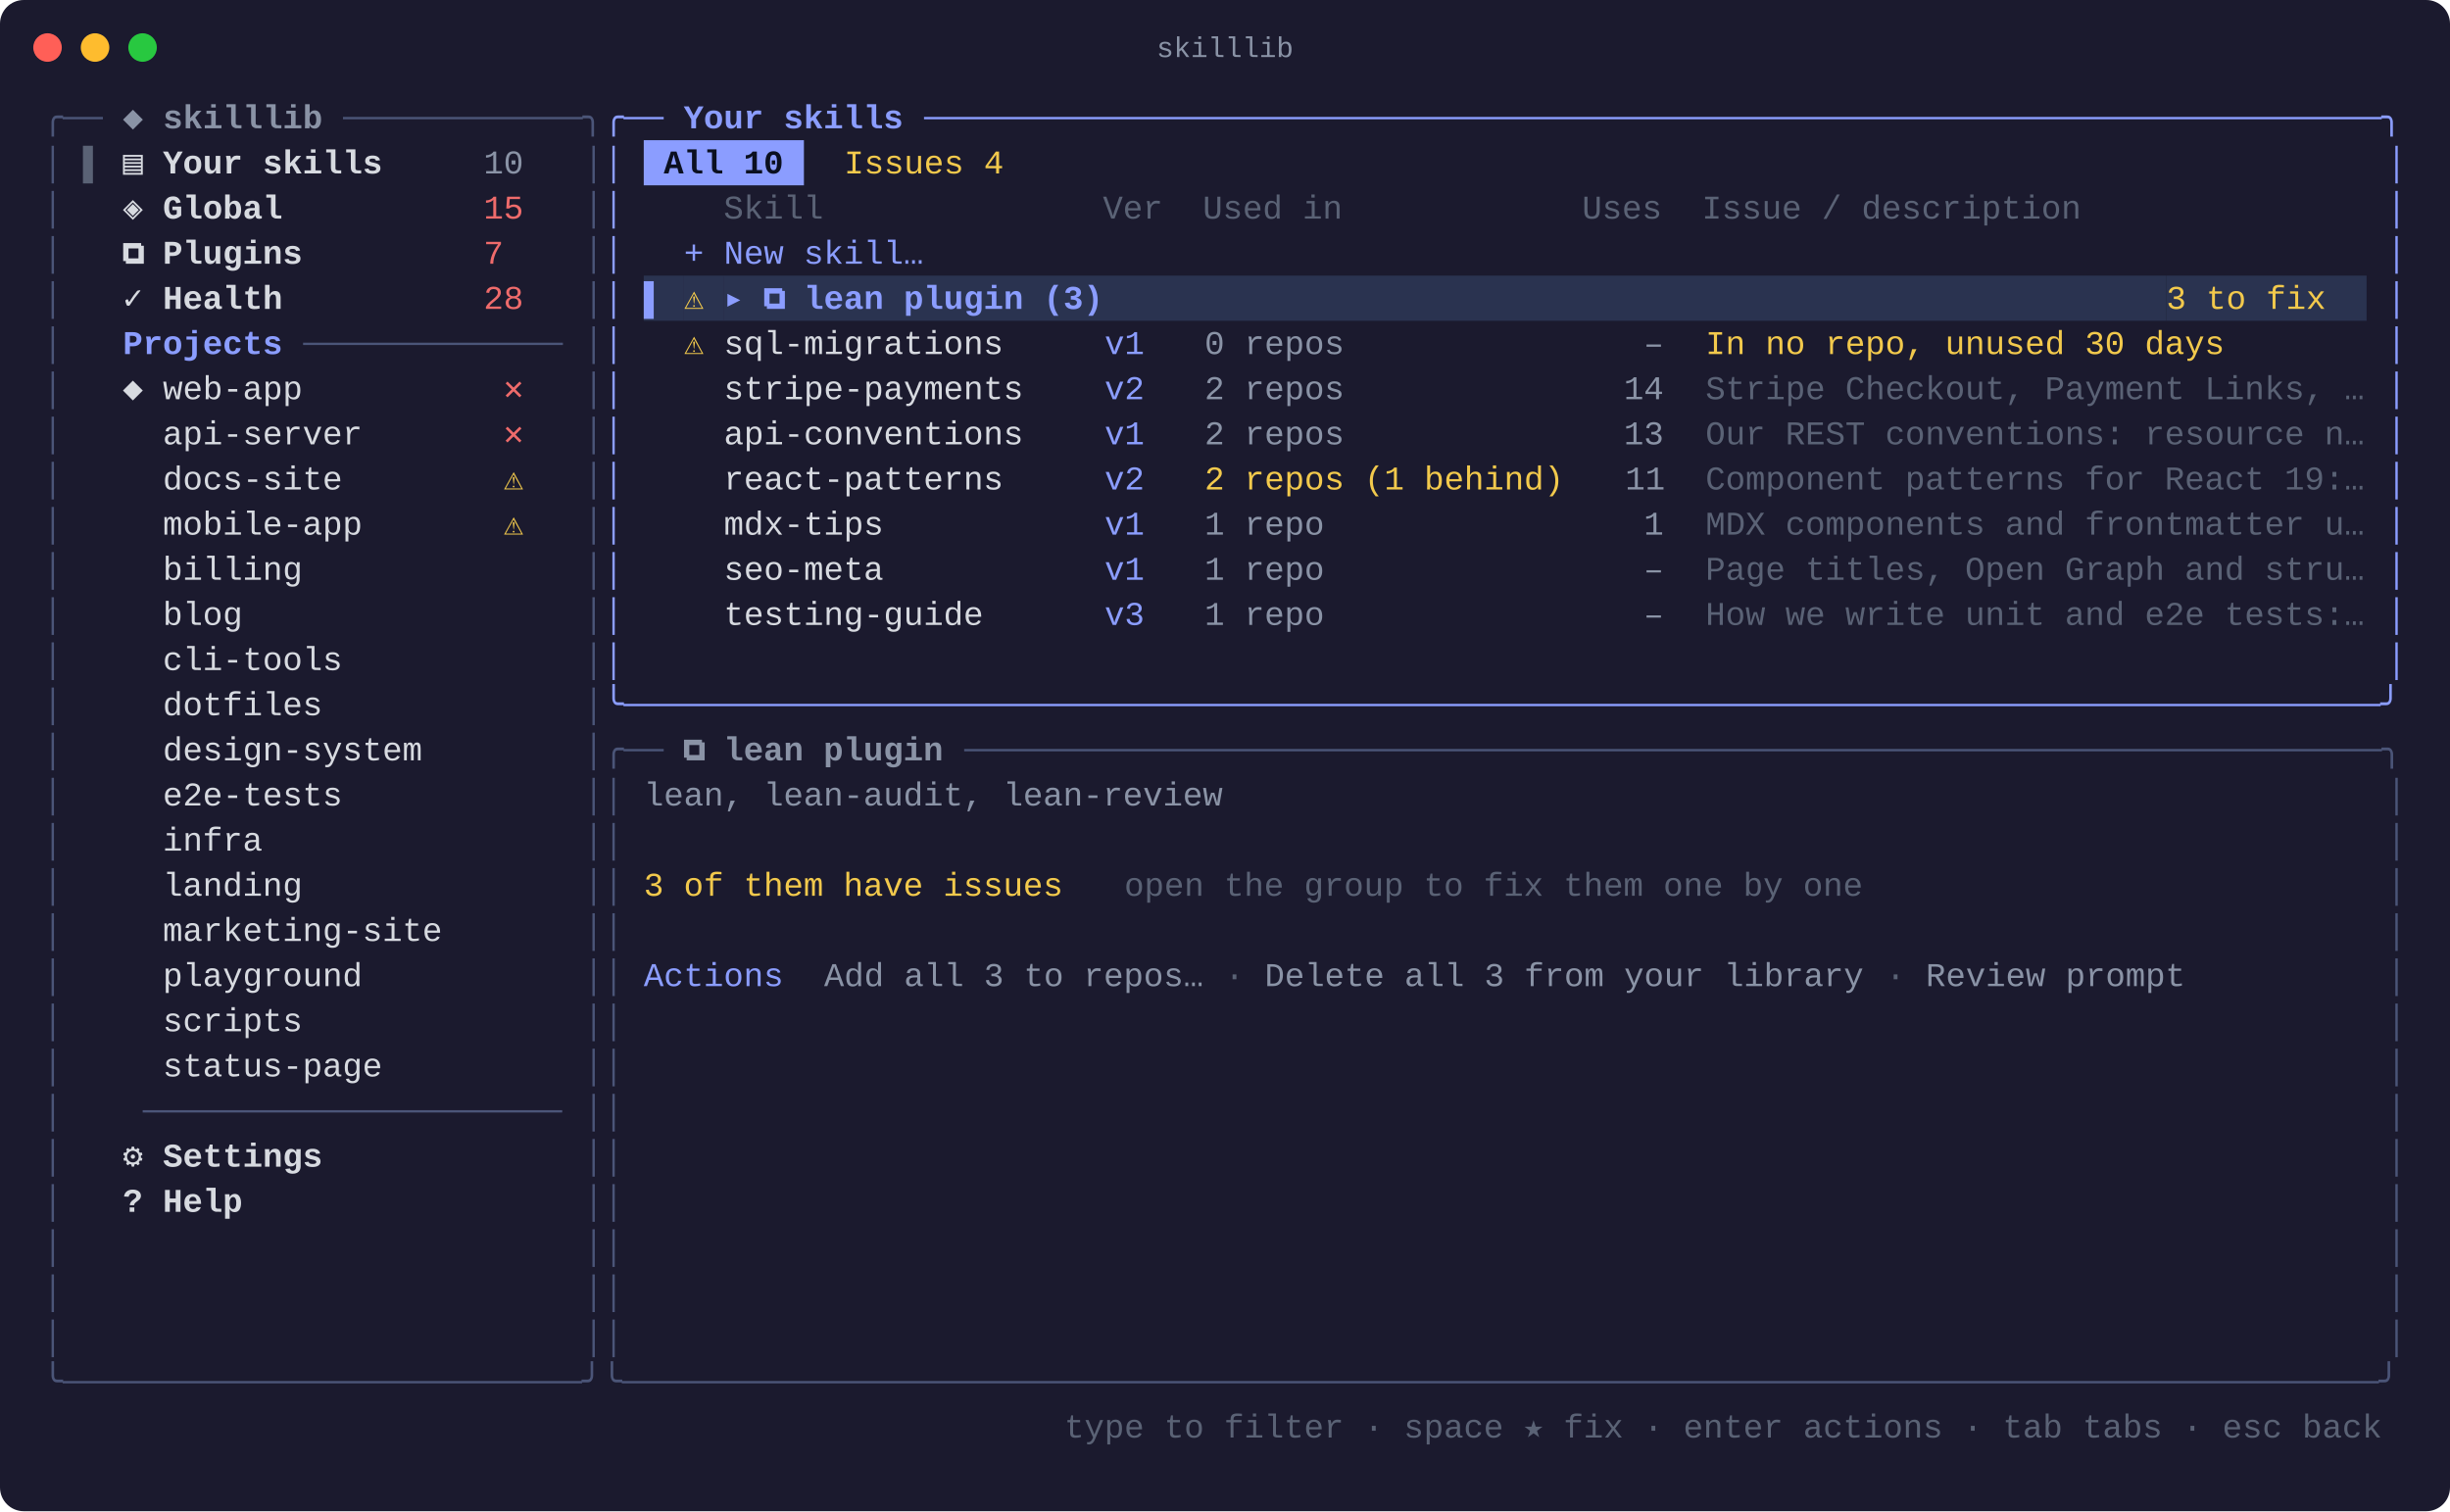
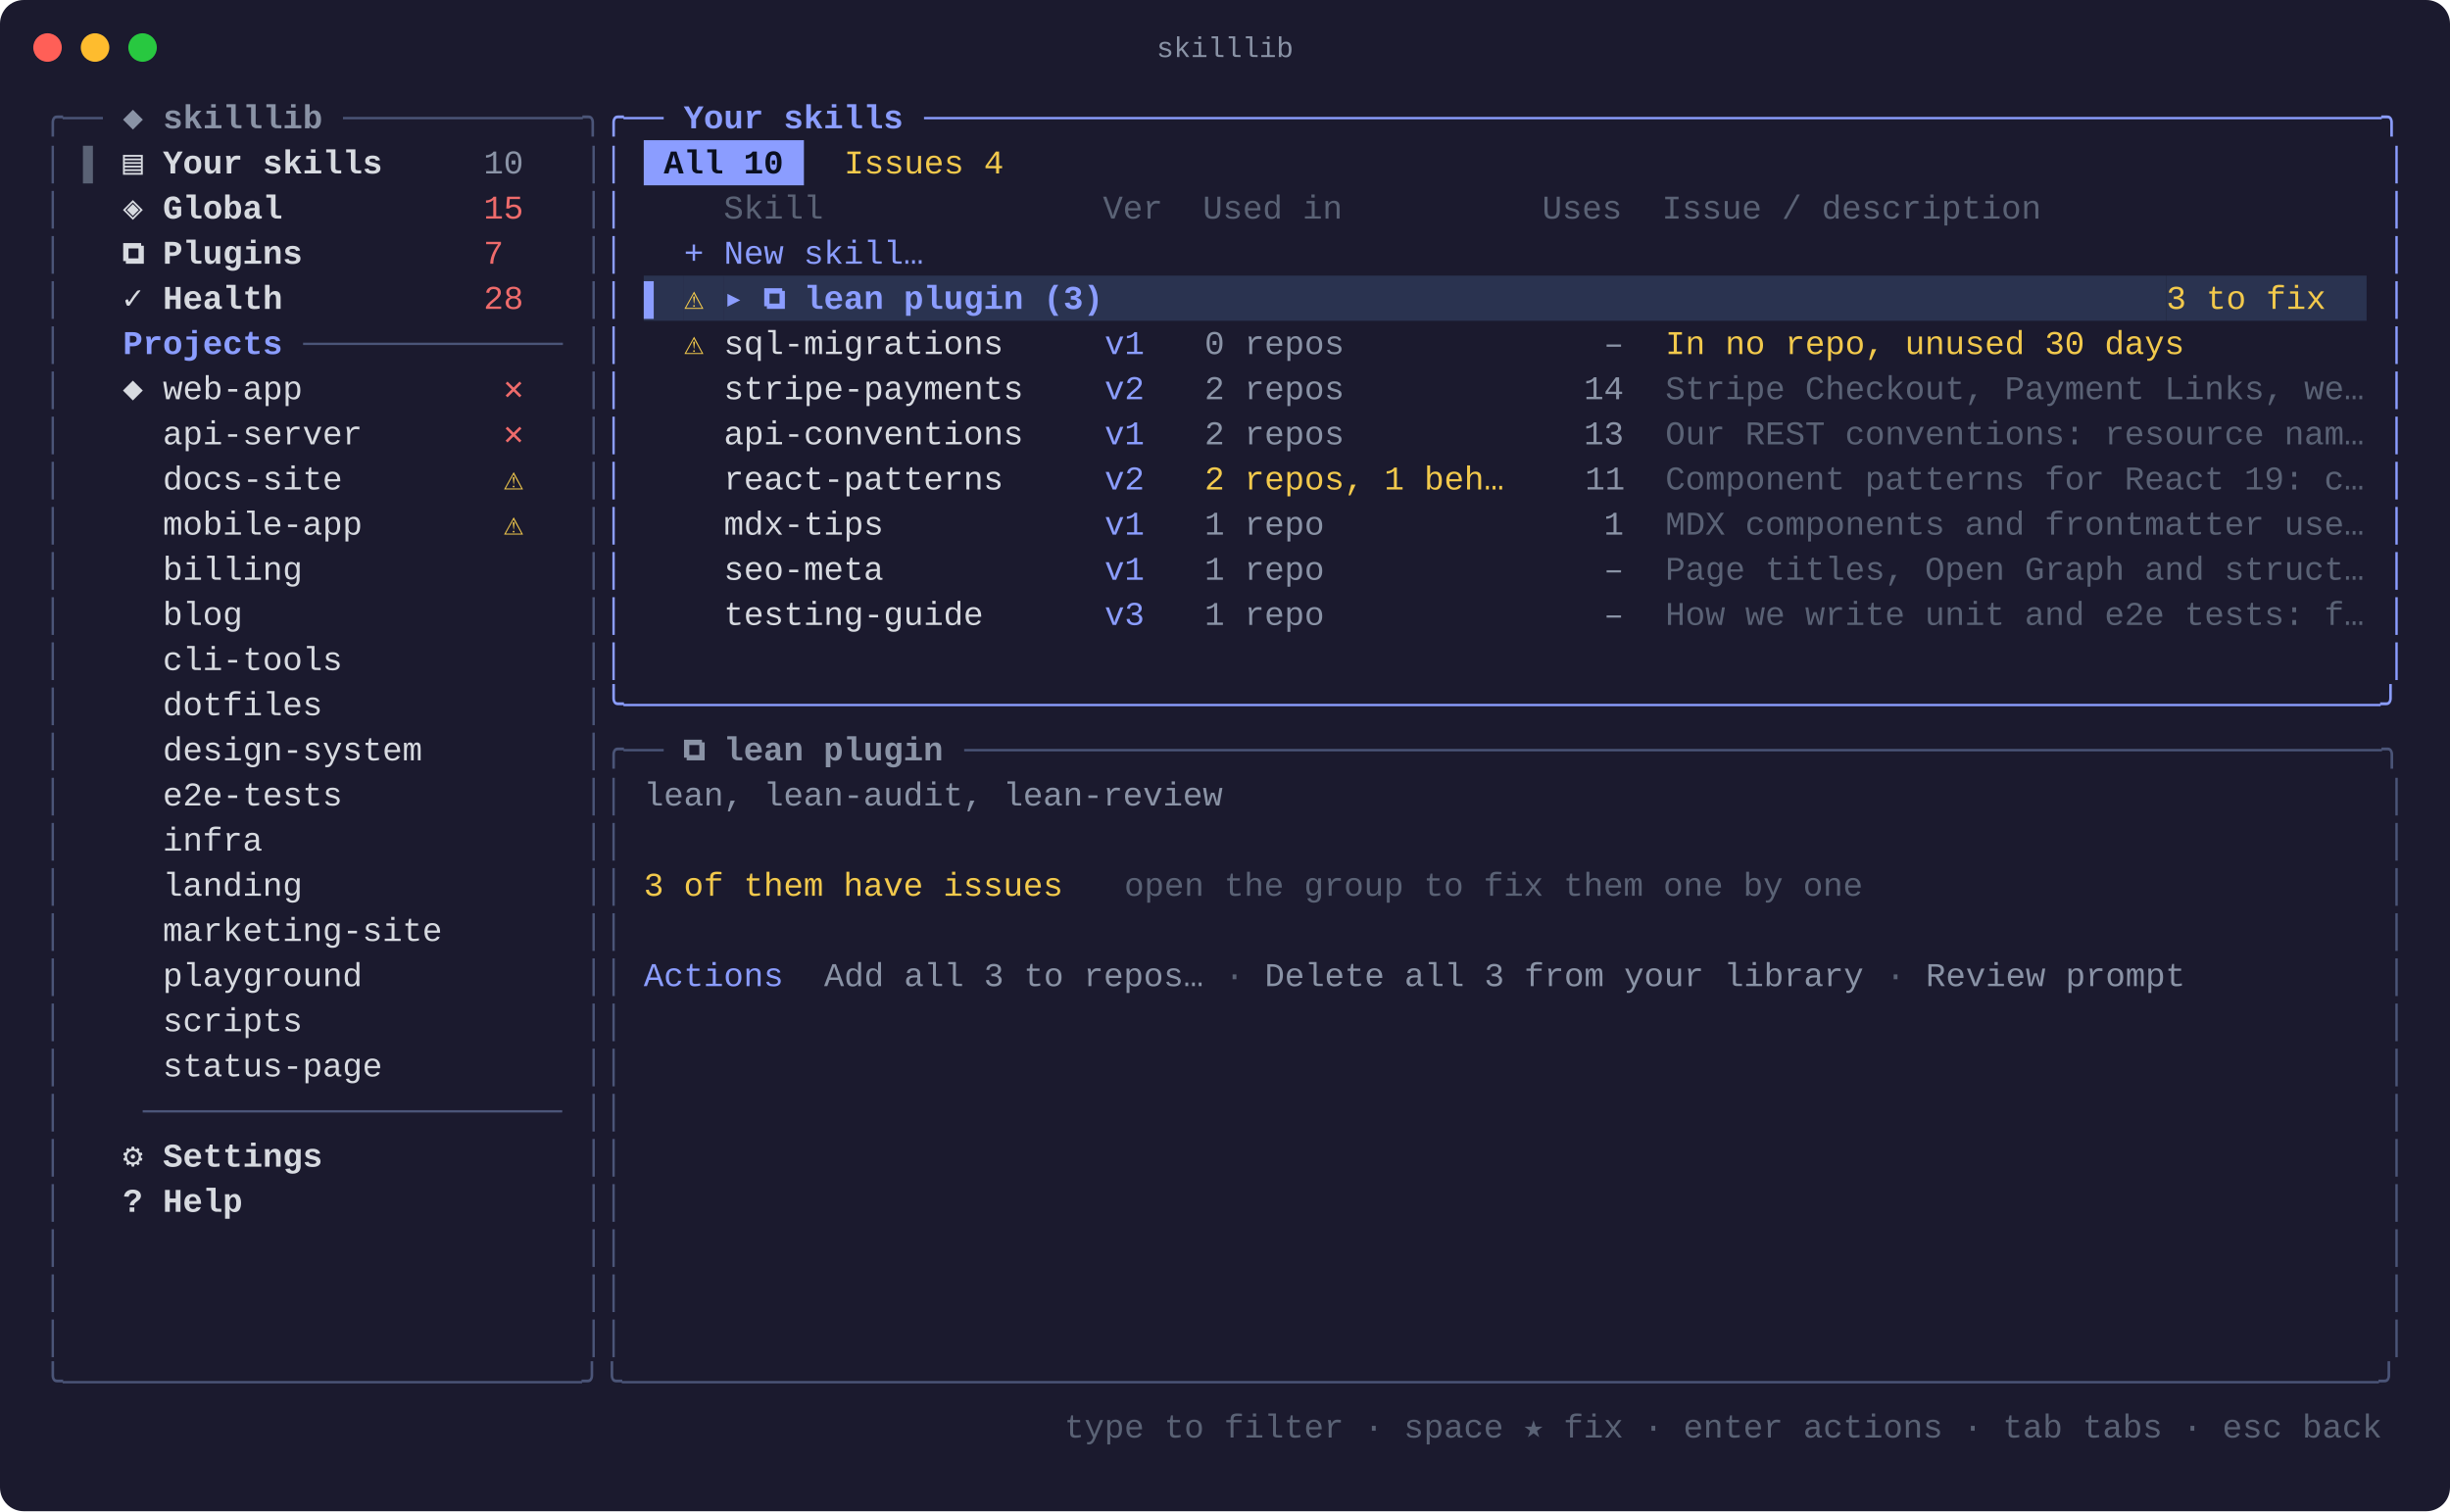
<svg xmlns="http://www.w3.org/2000/svg" width="1031" height="636" viewBox="0 0 1031 636" font-family="SFMono-Regular, Menlo, Consolas, 'Liberation Mono', monospace" font-size="14">
  <rect width="1031" height="636" rx="10" fill="#1b1a2e" />
  <circle cx="20" cy="20" r="6" fill="#ff5f57" />
  <circle cx="40" cy="20" r="6" fill="#febc2e" />
  <circle cx="60" cy="20" r="6" fill="#28c840" />
  <text x="515.5" y="24" fill="#8a93a6" font-size="12" text-anchor="middle">skilllib</text>
  <text x="18.0" y="54.0" fill="#4b5578" xml:space="preserve" textLength="25.3" lengthAdjust="spacingAndGlyphs">╭──</text>
  <text x="43.3" y="54.0" fill="#8a93a6" font-weight="bold" xml:space="preserve" textLength="101.2" lengthAdjust="spacingAndGlyphs"> ◆ skilllib </text>
  <text x="144.4" y="54.0" fill="#4b5578" xml:space="preserve" textLength="109.6" lengthAdjust="spacingAndGlyphs">────────────╮</text>
  <text x="254.0" y="54.0" fill="#8b9dff" xml:space="preserve" textLength="25.3" lengthAdjust="spacingAndGlyphs">╭──</text>
  <text x="279.3" y="54.0" fill="#8b9dff" font-weight="bold" xml:space="preserve" textLength="109.6" lengthAdjust="spacingAndGlyphs"> Your skills </text>
  <text x="388.9" y="54.0" fill="#8b9dff" xml:space="preserve" textLength="623.8" lengthAdjust="spacingAndGlyphs">─────────────────────────────────────────────────────────────────────────╮</text>
  <text x="18.0" y="73.0" fill="#4b5578" xml:space="preserve" textLength="8.4" lengthAdjust="spacingAndGlyphs">│</text>
  <text x="34.9" y="73.0" fill="#5a6275" xml:space="preserve" textLength="16.9" lengthAdjust="spacingAndGlyphs">▌ </text>
  <text x="51.7" y="73.0" fill="#d7dae0" font-weight="bold" xml:space="preserve" textLength="151.7" lengthAdjust="spacingAndGlyphs">▤ Your skills     </text>
  <text x="203.5" y="73.0" fill="#8a93a6" xml:space="preserve" textLength="33.7" lengthAdjust="spacingAndGlyphs">10  </text>
  <text x="245.6" y="73.0" fill="#4b5578" xml:space="preserve" textLength="8.4" lengthAdjust="spacingAndGlyphs">│</text>
  <text x="254.0" y="73.0" fill="#8b9dff" xml:space="preserve" textLength="8.4" lengthAdjust="spacingAndGlyphs">│</text>
  <rect x="270.9" y="59.0" width="67.4" height="19" fill="#8b9dff" />
  <text x="270.9" y="73.0" fill="#0b1020" font-weight="bold" xml:space="preserve" textLength="67.4" lengthAdjust="spacingAndGlyphs"> All 10 </text>
  <text x="346.8" y="73.0" fill="#f2c94c" xml:space="preserve" textLength="84.3" lengthAdjust="spacingAndGlyphs"> Issues 4 </text>
  <text x="1004.3" y="73.0" fill="#8b9dff" xml:space="preserve" textLength="8.4" lengthAdjust="spacingAndGlyphs">│</text>
  <text x="18.0" y="92.0" fill="#4b5578" xml:space="preserve" textLength="8.4" lengthAdjust="spacingAndGlyphs">│</text>
  <text x="51.7" y="92.0" fill="#d7dae0" font-weight="bold" xml:space="preserve" textLength="151.7" lengthAdjust="spacingAndGlyphs">◈ Global          </text>
  <text x="203.5" y="92.0" fill="#ef6b6b" xml:space="preserve" textLength="33.7" lengthAdjust="spacingAndGlyphs">15  </text>
  <text x="245.6" y="92.0" fill="#4b5578" xml:space="preserve" textLength="8.4" lengthAdjust="spacingAndGlyphs">│</text>
  <text x="254.0" y="92.0" fill="#8b9dff" xml:space="preserve" textLength="8.4" lengthAdjust="spacingAndGlyphs">│</text>
-   <text x="270.9" y="92.0" fill="#5a6275" xml:space="preserve" textLength="725.0" lengthAdjust="spacingAndGlyphs">    Skill              Ver  Used in            Uses  Issue / description              </text>
+   <text x="270.9" y="92.0" fill="#5a6275" xml:space="preserve" textLength="725.0" lengthAdjust="spacingAndGlyphs">    Skill              Ver  Used in          Uses  Issue / description                </text>
  <text x="1004.3" y="92.0" fill="#8b9dff" xml:space="preserve" textLength="8.4" lengthAdjust="spacingAndGlyphs">│</text>
  <text x="18.0" y="111.0" fill="#4b5578" xml:space="preserve" textLength="8.4" lengthAdjust="spacingAndGlyphs">│</text>
  <text x="51.7" y="111.0" fill="#d7dae0" font-weight="bold" xml:space="preserve" textLength="151.7" lengthAdjust="spacingAndGlyphs">⧉ Plugins         </text>
  <text x="203.5" y="111.0" fill="#ef6b6b" xml:space="preserve" textLength="33.7" lengthAdjust="spacingAndGlyphs">7   </text>
  <text x="245.6" y="111.0" fill="#4b5578" xml:space="preserve" textLength="8.4" lengthAdjust="spacingAndGlyphs">│</text>
  <text x="254.0" y="111.0" fill="#8b9dff" xml:space="preserve" textLength="8.4" lengthAdjust="spacingAndGlyphs">│</text>
  <text x="287.8" y="111.0" fill="#8b9dff" xml:space="preserve" textLength="708.1" lengthAdjust="spacingAndGlyphs">+ New skill…                                                                        </text>
  <text x="1004.3" y="111.0" fill="#8b9dff" xml:space="preserve" textLength="8.4" lengthAdjust="spacingAndGlyphs">│</text>
  <text x="18.0" y="130.0" fill="#4b5578" xml:space="preserve" textLength="8.4" lengthAdjust="spacingAndGlyphs">│</text>
  <text x="51.7" y="130.0" fill="#d7dae0" font-weight="bold" xml:space="preserve" textLength="151.7" lengthAdjust="spacingAndGlyphs">✓ Health          </text>
  <text x="203.5" y="130.0" fill="#ef6b6b" xml:space="preserve" textLength="33.7" lengthAdjust="spacingAndGlyphs">28  </text>
  <text x="245.6" y="130.0" fill="#4b5578" xml:space="preserve" textLength="8.4" lengthAdjust="spacingAndGlyphs">│</text>
  <text x="254.0" y="130.0" fill="#8b9dff" xml:space="preserve" textLength="8.4" lengthAdjust="spacingAndGlyphs">│</text>
  <rect x="270.9" y="116.0" width="16.9" height="19" fill="#2a3350" />
  <text x="270.9" y="130.0" fill="#8b9dff" xml:space="preserve" textLength="16.9" lengthAdjust="spacingAndGlyphs">▌ </text>
  <rect x="287.8" y="116.0" width="16.9" height="19" fill="#2a3350" />
  <text x="287.8" y="130.0" fill="#f2c94c" xml:space="preserve" textLength="16.9" lengthAdjust="spacingAndGlyphs">⚠ </text>
  <rect x="304.6" y="116.0" width="607.0" height="19" fill="#2a3350" />
  <text x="304.6" y="130.0" fill="#8b9dff" font-weight="bold" xml:space="preserve" textLength="607.0" lengthAdjust="spacingAndGlyphs">▸ ⧉ lean plugin (3)                                                     </text>
  <rect x="911.6" y="116.0" width="84.3" height="19" fill="#2a3350" />
  <text x="911.6" y="130.0" fill="#f2c94c" xml:space="preserve" textLength="84.3" lengthAdjust="spacingAndGlyphs">3 to fix  </text>
  <text x="1004.3" y="130.0" fill="#8b9dff" xml:space="preserve" textLength="8.4" lengthAdjust="spacingAndGlyphs">│</text>
  <text x="18.0" y="149.0" fill="#4b5578" xml:space="preserve" textLength="8.4" lengthAdjust="spacingAndGlyphs">│</text>
  <text x="34.9" y="149.0" fill="#8b9dff" font-weight="bold" xml:space="preserve" textLength="92.7" lengthAdjust="spacingAndGlyphs">  Projects </text>
  <text x="127.6" y="149.0" fill="#4b5578" xml:space="preserve" textLength="109.6" lengthAdjust="spacingAndGlyphs">─────────────</text>
  <text x="245.6" y="149.0" fill="#4b5578" xml:space="preserve" textLength="8.4" lengthAdjust="spacingAndGlyphs">│</text>
  <text x="254.0" y="149.0" fill="#8b9dff" xml:space="preserve" textLength="8.4" lengthAdjust="spacingAndGlyphs">│</text>
  <text x="287.8" y="149.0" fill="#f2c94c" xml:space="preserve" textLength="16.9" lengthAdjust="spacingAndGlyphs">⚠ </text>
  <text x="304.6" y="149.0" fill="#d7dae0" xml:space="preserve" textLength="160.2" lengthAdjust="spacingAndGlyphs">sql-migrations     </text>
  <text x="464.8" y="149.0" fill="#8b9dff" xml:space="preserve" textLength="42.1" lengthAdjust="spacingAndGlyphs">v1   </text>
-   <text x="506.9" y="149.0" fill="#8a93a6" xml:space="preserve" textLength="202.3" lengthAdjust="spacingAndGlyphs">0 repos               – </text>
-   <text x="709.3" y="149.0" fill="#f2c94c" xml:space="preserve" textLength="286.6" lengthAdjust="spacingAndGlyphs"> In no repo, unused 30 days       </text>
+   <text x="506.9" y="149.0" fill="#8a93a6" xml:space="preserve" textLength="185.5" lengthAdjust="spacingAndGlyphs">0 repos             – </text>
+   <text x="692.4" y="149.0" fill="#f2c94c" xml:space="preserve" textLength="303.5" lengthAdjust="spacingAndGlyphs"> In no repo, unused 30 days         </text>
  <text x="1004.3" y="149.0" fill="#8b9dff" xml:space="preserve" textLength="8.4" lengthAdjust="spacingAndGlyphs">│</text>
  <text x="18.0" y="168.0" fill="#4b5578" xml:space="preserve" textLength="8.4" lengthAdjust="spacingAndGlyphs">│</text>
  <text x="51.7" y="168.0" fill="#d7dae0" xml:space="preserve" textLength="160.2" lengthAdjust="spacingAndGlyphs">◆ web-app          </text>
  <text x="211.9" y="168.0" fill="#ef6b6b" xml:space="preserve" textLength="25.3" lengthAdjust="spacingAndGlyphs">✕  </text>
  <text x="245.6" y="168.0" fill="#4b5578" xml:space="preserve" textLength="8.4" lengthAdjust="spacingAndGlyphs">│</text>
  <text x="254.0" y="168.0" fill="#8b9dff" xml:space="preserve" textLength="8.4" lengthAdjust="spacingAndGlyphs">│</text>
  <text x="287.8" y="168.0" fill="#d7dae0" xml:space="preserve" textLength="177.0" lengthAdjust="spacingAndGlyphs">  stripe-payments    </text>
  <text x="464.8" y="168.0" fill="#8b9dff" xml:space="preserve" textLength="42.1" lengthAdjust="spacingAndGlyphs">v2   </text>
-   <text x="506.9" y="168.0" fill="#8a93a6" xml:space="preserve" textLength="202.3" lengthAdjust="spacingAndGlyphs">2 repos              14 </text>
-   <text x="709.3" y="168.0" fill="#5a6275" xml:space="preserve" textLength="286.6" lengthAdjust="spacingAndGlyphs"> Stripe Checkout, Payment Links, …</text>
+   <text x="506.9" y="168.0" fill="#8a93a6" xml:space="preserve" textLength="185.5" lengthAdjust="spacingAndGlyphs">2 repos            14 </text>
+   <text x="692.4" y="168.0" fill="#5a6275" xml:space="preserve" textLength="303.5" lengthAdjust="spacingAndGlyphs"> Stripe Checkout, Payment Links, we…</text>
  <text x="1004.3" y="168.0" fill="#8b9dff" xml:space="preserve" textLength="8.4" lengthAdjust="spacingAndGlyphs">│</text>
  <text x="18.0" y="187.0" fill="#4b5578" xml:space="preserve" textLength="8.4" lengthAdjust="spacingAndGlyphs">│</text>
  <text x="51.7" y="187.0" fill="#d7dae0" xml:space="preserve" textLength="160.2" lengthAdjust="spacingAndGlyphs">  api-server       </text>
  <text x="211.9" y="187.0" fill="#ef6b6b" xml:space="preserve" textLength="25.3" lengthAdjust="spacingAndGlyphs">✕  </text>
  <text x="245.6" y="187.0" fill="#4b5578" xml:space="preserve" textLength="8.4" lengthAdjust="spacingAndGlyphs">│</text>
  <text x="254.0" y="187.0" fill="#8b9dff" xml:space="preserve" textLength="8.4" lengthAdjust="spacingAndGlyphs">│</text>
  <text x="287.8" y="187.0" fill="#d7dae0" xml:space="preserve" textLength="177.0" lengthAdjust="spacingAndGlyphs">  api-conventions    </text>
  <text x="464.8" y="187.0" fill="#8b9dff" xml:space="preserve" textLength="42.1" lengthAdjust="spacingAndGlyphs">v1   </text>
-   <text x="506.9" y="187.0" fill="#8a93a6" xml:space="preserve" textLength="202.3" lengthAdjust="spacingAndGlyphs">2 repos              13 </text>
-   <text x="709.3" y="187.0" fill="#5a6275" xml:space="preserve" textLength="286.6" lengthAdjust="spacingAndGlyphs"> Our REST conventions: resource n…</text>
+   <text x="506.9" y="187.0" fill="#8a93a6" xml:space="preserve" textLength="185.5" lengthAdjust="spacingAndGlyphs">2 repos            13 </text>
+   <text x="692.4" y="187.0" fill="#5a6275" xml:space="preserve" textLength="303.5" lengthAdjust="spacingAndGlyphs"> Our REST conventions: resource nam…</text>
  <text x="1004.3" y="187.0" fill="#8b9dff" xml:space="preserve" textLength="8.4" lengthAdjust="spacingAndGlyphs">│</text>
  <text x="18.0" y="206.0" fill="#4b5578" xml:space="preserve" textLength="8.4" lengthAdjust="spacingAndGlyphs">│</text>
  <text x="51.7" y="206.0" fill="#d7dae0" xml:space="preserve" textLength="160.2" lengthAdjust="spacingAndGlyphs">  docs-site        </text>
  <text x="211.9" y="206.0" fill="#f2c94c" xml:space="preserve" textLength="25.3" lengthAdjust="spacingAndGlyphs">⚠  </text>
  <text x="245.6" y="206.0" fill="#4b5578" xml:space="preserve" textLength="8.4" lengthAdjust="spacingAndGlyphs">│</text>
  <text x="254.0" y="206.0" fill="#8b9dff" xml:space="preserve" textLength="8.4" lengthAdjust="spacingAndGlyphs">│</text>
  <text x="287.8" y="206.0" fill="#d7dae0" xml:space="preserve" textLength="177.0" lengthAdjust="spacingAndGlyphs">  react-patterns     </text>
  <text x="464.8" y="206.0" fill="#8b9dff" xml:space="preserve" textLength="42.1" lengthAdjust="spacingAndGlyphs">v2   </text>
-   <text x="506.9" y="206.0" fill="#f2c94c" xml:space="preserve" textLength="151.7" lengthAdjust="spacingAndGlyphs">2 repos (1 behind)</text>
-   <text x="658.7" y="206.0" fill="#8a93a6" xml:space="preserve" textLength="50.6" lengthAdjust="spacingAndGlyphs">   11 </text>
-   <text x="709.3" y="206.0" fill="#5a6275" xml:space="preserve" textLength="286.6" lengthAdjust="spacingAndGlyphs"> Component patterns for React 19:…</text>
+   <text x="506.9" y="206.0" fill="#f2c94c" xml:space="preserve" textLength="134.9" lengthAdjust="spacingAndGlyphs">2 repos, 1 beh… </text>
+   <text x="641.8" y="206.0" fill="#8a93a6" xml:space="preserve" textLength="50.6" lengthAdjust="spacingAndGlyphs">   11 </text>
+   <text x="692.4" y="206.0" fill="#5a6275" xml:space="preserve" textLength="303.5" lengthAdjust="spacingAndGlyphs"> Component patterns for React 19: c…</text>
  <text x="1004.3" y="206.0" fill="#8b9dff" xml:space="preserve" textLength="8.4" lengthAdjust="spacingAndGlyphs">│</text>
  <text x="18.0" y="225.0" fill="#4b5578" xml:space="preserve" textLength="8.4" lengthAdjust="spacingAndGlyphs">│</text>
  <text x="51.7" y="225.0" fill="#d7dae0" xml:space="preserve" textLength="160.2" lengthAdjust="spacingAndGlyphs">  mobile-app       </text>
  <text x="211.9" y="225.0" fill="#f2c94c" xml:space="preserve" textLength="25.3" lengthAdjust="spacingAndGlyphs">⚠  </text>
  <text x="245.6" y="225.0" fill="#4b5578" xml:space="preserve" textLength="8.4" lengthAdjust="spacingAndGlyphs">│</text>
  <text x="254.0" y="225.0" fill="#8b9dff" xml:space="preserve" textLength="8.4" lengthAdjust="spacingAndGlyphs">│</text>
  <text x="287.8" y="225.0" fill="#d7dae0" xml:space="preserve" textLength="177.0" lengthAdjust="spacingAndGlyphs">  mdx-tips           </text>
  <text x="464.8" y="225.0" fill="#8b9dff" xml:space="preserve" textLength="42.1" lengthAdjust="spacingAndGlyphs">v1   </text>
-   <text x="506.9" y="225.0" fill="#8a93a6" xml:space="preserve" textLength="202.3" lengthAdjust="spacingAndGlyphs">1 repo                1 </text>
-   <text x="709.3" y="225.0" fill="#5a6275" xml:space="preserve" textLength="286.6" lengthAdjust="spacingAndGlyphs"> MDX components and frontmatter u…</text>
+   <text x="506.9" y="225.0" fill="#8a93a6" xml:space="preserve" textLength="185.5" lengthAdjust="spacingAndGlyphs">1 repo              1 </text>
+   <text x="692.4" y="225.0" fill="#5a6275" xml:space="preserve" textLength="303.5" lengthAdjust="spacingAndGlyphs"> MDX components and frontmatter use…</text>
  <text x="1004.3" y="225.0" fill="#8b9dff" xml:space="preserve" textLength="8.4" lengthAdjust="spacingAndGlyphs">│</text>
  <text x="18.0" y="244.0" fill="#4b5578" xml:space="preserve" textLength="8.4" lengthAdjust="spacingAndGlyphs">│</text>
  <text x="51.7" y="244.0" fill="#d7dae0" xml:space="preserve" textLength="193.9" lengthAdjust="spacingAndGlyphs">  billing              </text>
  <text x="245.6" y="244.0" fill="#4b5578" xml:space="preserve" textLength="8.4" lengthAdjust="spacingAndGlyphs">│</text>
  <text x="254.0" y="244.0" fill="#8b9dff" xml:space="preserve" textLength="8.4" lengthAdjust="spacingAndGlyphs">│</text>
  <text x="287.8" y="244.0" fill="#d7dae0" xml:space="preserve" textLength="177.0" lengthAdjust="spacingAndGlyphs">  seo-meta           </text>
  <text x="464.8" y="244.0" fill="#8b9dff" xml:space="preserve" textLength="42.1" lengthAdjust="spacingAndGlyphs">v1   </text>
-   <text x="506.9" y="244.0" fill="#8a93a6" xml:space="preserve" textLength="202.3" lengthAdjust="spacingAndGlyphs">1 repo                – </text>
-   <text x="709.3" y="244.0" fill="#5a6275" xml:space="preserve" textLength="286.6" lengthAdjust="spacingAndGlyphs"> Page titles, Open Graph and stru…</text>
+   <text x="506.9" y="244.0" fill="#8a93a6" xml:space="preserve" textLength="185.5" lengthAdjust="spacingAndGlyphs">1 repo              – </text>
+   <text x="692.4" y="244.0" fill="#5a6275" xml:space="preserve" textLength="303.5" lengthAdjust="spacingAndGlyphs"> Page titles, Open Graph and struct…</text>
  <text x="1004.3" y="244.0" fill="#8b9dff" xml:space="preserve" textLength="8.4" lengthAdjust="spacingAndGlyphs">│</text>
  <text x="18.0" y="263.0" fill="#4b5578" xml:space="preserve" textLength="8.4" lengthAdjust="spacingAndGlyphs">│</text>
  <text x="51.7" y="263.0" fill="#d7dae0" xml:space="preserve" textLength="193.9" lengthAdjust="spacingAndGlyphs">  blog                 </text>
  <text x="245.6" y="263.0" fill="#4b5578" xml:space="preserve" textLength="8.4" lengthAdjust="spacingAndGlyphs">│</text>
  <text x="254.0" y="263.0" fill="#8b9dff" xml:space="preserve" textLength="8.4" lengthAdjust="spacingAndGlyphs">│</text>
  <text x="287.8" y="263.0" fill="#d7dae0" xml:space="preserve" textLength="177.0" lengthAdjust="spacingAndGlyphs">  testing-guide      </text>
  <text x="464.8" y="263.0" fill="#8b9dff" xml:space="preserve" textLength="42.1" lengthAdjust="spacingAndGlyphs">v3   </text>
-   <text x="506.9" y="263.0" fill="#8a93a6" xml:space="preserve" textLength="202.3" lengthAdjust="spacingAndGlyphs">1 repo                – </text>
-   <text x="709.3" y="263.0" fill="#5a6275" xml:space="preserve" textLength="286.6" lengthAdjust="spacingAndGlyphs"> How we write unit and e2e tests:…</text>
+   <text x="506.9" y="263.0" fill="#8a93a6" xml:space="preserve" textLength="185.5" lengthAdjust="spacingAndGlyphs">1 repo              – </text>
+   <text x="692.4" y="263.0" fill="#5a6275" xml:space="preserve" textLength="303.5" lengthAdjust="spacingAndGlyphs"> How we write unit and e2e tests: f…</text>
  <text x="1004.3" y="263.0" fill="#8b9dff" xml:space="preserve" textLength="8.4" lengthAdjust="spacingAndGlyphs">│</text>
  <text x="18.0" y="282.0" fill="#4b5578" xml:space="preserve" textLength="8.4" lengthAdjust="spacingAndGlyphs">│</text>
  <text x="51.7" y="282.0" fill="#d7dae0" xml:space="preserve" textLength="193.9" lengthAdjust="spacingAndGlyphs">  cli-tools            </text>
  <text x="245.6" y="282.0" fill="#4b5578" xml:space="preserve" textLength="8.4" lengthAdjust="spacingAndGlyphs">│</text>
  <text x="254.0" y="282.0" fill="#8b9dff" xml:space="preserve" textLength="8.4" lengthAdjust="spacingAndGlyphs">│</text>
  <text x="1004.3" y="282.0" fill="#8b9dff" xml:space="preserve" textLength="8.4" lengthAdjust="spacingAndGlyphs">│</text>
  <text x="18.0" y="301.0" fill="#4b5578" xml:space="preserve" textLength="8.4" lengthAdjust="spacingAndGlyphs">│</text>
  <text x="51.7" y="301.0" fill="#d7dae0" xml:space="preserve" textLength="193.9" lengthAdjust="spacingAndGlyphs">  dotfiles             </text>
  <text x="245.6" y="301.0" fill="#4b5578" xml:space="preserve" textLength="8.4" lengthAdjust="spacingAndGlyphs">│</text>
  <text x="254.0" y="301.0" fill="#8b9dff" xml:space="preserve" textLength="758.7" lengthAdjust="spacingAndGlyphs">╰────────────────────────────────────────────────────────────────────────────────────────╯</text>
  <text x="18.0" y="320.0" fill="#4b5578" xml:space="preserve" textLength="8.4" lengthAdjust="spacingAndGlyphs">│</text>
  <text x="51.7" y="320.0" fill="#d7dae0" xml:space="preserve" textLength="193.9" lengthAdjust="spacingAndGlyphs">  design-system        </text>
  <text x="245.6" y="320.0" fill="#4b5578" xml:space="preserve" textLength="33.7" lengthAdjust="spacingAndGlyphs">│╭──</text>
  <text x="279.3" y="320.0" fill="#8a93a6" font-weight="bold" xml:space="preserve" textLength="126.4" lengthAdjust="spacingAndGlyphs"> ⧉ lean plugin </text>
  <text x="405.8" y="320.0" fill="#4b5578" xml:space="preserve" textLength="607.0" lengthAdjust="spacingAndGlyphs">───────────────────────────────────────────────────────────────────────╮</text>
  <text x="18.0" y="339.0" fill="#4b5578" xml:space="preserve" textLength="8.4" lengthAdjust="spacingAndGlyphs">│</text>
  <text x="51.7" y="339.0" fill="#d7dae0" xml:space="preserve" textLength="193.9" lengthAdjust="spacingAndGlyphs">  e2e-tests            </text>
  <text x="245.6" y="339.0" fill="#4b5578" xml:space="preserve" textLength="16.9" lengthAdjust="spacingAndGlyphs">││</text>
  <text x="270.9" y="339.0" fill="#8a93a6" xml:space="preserve" textLength="244.5" lengthAdjust="spacingAndGlyphs">lean, lean-audit, lean-review</text>
  <text x="1004.3" y="339.0" fill="#4b5578" xml:space="preserve" textLength="8.4" lengthAdjust="spacingAndGlyphs">│</text>
  <text x="18.0" y="358.0" fill="#4b5578" xml:space="preserve" textLength="8.4" lengthAdjust="spacingAndGlyphs">│</text>
  <text x="51.7" y="358.0" fill="#d7dae0" xml:space="preserve" textLength="193.9" lengthAdjust="spacingAndGlyphs">  infra                </text>
  <text x="245.6" y="358.0" fill="#4b5578" xml:space="preserve" textLength="16.9" lengthAdjust="spacingAndGlyphs">││</text>
  <text x="1004.3" y="358.0" fill="#4b5578" xml:space="preserve" textLength="8.4" lengthAdjust="spacingAndGlyphs">│</text>
  <text x="18.0" y="377.0" fill="#4b5578" xml:space="preserve" textLength="8.4" lengthAdjust="spacingAndGlyphs">│</text>
  <text x="51.7" y="377.0" fill="#d7dae0" xml:space="preserve" textLength="193.9" lengthAdjust="spacingAndGlyphs">  landing              </text>
  <text x="245.6" y="377.0" fill="#4b5578" xml:space="preserve" textLength="16.9" lengthAdjust="spacingAndGlyphs">││</text>
  <text x="270.9" y="377.0" fill="#f2c94c" xml:space="preserve" textLength="177.0" lengthAdjust="spacingAndGlyphs">3 of them have issues</text>
  <text x="447.9" y="377.0" fill="#5a6275" xml:space="preserve" textLength="337.2" lengthAdjust="spacingAndGlyphs">   open the group to fix them one by one</text>
  <text x="1004.3" y="377.0" fill="#4b5578" xml:space="preserve" textLength="8.4" lengthAdjust="spacingAndGlyphs">│</text>
  <text x="18.0" y="396.0" fill="#4b5578" xml:space="preserve" textLength="8.4" lengthAdjust="spacingAndGlyphs">│</text>
  <text x="51.7" y="396.0" fill="#d7dae0" xml:space="preserve" textLength="193.9" lengthAdjust="spacingAndGlyphs">  marketing-site       </text>
  <text x="245.6" y="396.0" fill="#4b5578" xml:space="preserve" textLength="16.9" lengthAdjust="spacingAndGlyphs">││</text>
  <text x="1004.3" y="396.0" fill="#4b5578" xml:space="preserve" textLength="8.4" lengthAdjust="spacingAndGlyphs">│</text>
  <text x="18.0" y="415.0" fill="#4b5578" xml:space="preserve" textLength="8.4" lengthAdjust="spacingAndGlyphs">│</text>
  <text x="51.7" y="415.0" fill="#d7dae0" xml:space="preserve" textLength="193.9" lengthAdjust="spacingAndGlyphs">  playground           </text>
  <text x="245.6" y="415.0" fill="#4b5578" xml:space="preserve" textLength="16.9" lengthAdjust="spacingAndGlyphs">││</text>
  <text x="270.9" y="415.0" fill="#8b9dff" xml:space="preserve" textLength="75.9" lengthAdjust="spacingAndGlyphs">Actions  </text>
  <text x="346.8" y="415.0" fill="#8a93a6" xml:space="preserve" textLength="160.2" lengthAdjust="spacingAndGlyphs">Add all 3 to repos…</text>
  <text x="506.9" y="415.0" fill="#5a6275" xml:space="preserve" textLength="25.3" lengthAdjust="spacingAndGlyphs"> · </text>
  <text x="532.2" y="415.0" fill="#8a93a6" xml:space="preserve" textLength="252.9" lengthAdjust="spacingAndGlyphs">Delete all 3 from your library</text>
  <text x="785.1" y="415.0" fill="#5a6275" xml:space="preserve" textLength="25.3" lengthAdjust="spacingAndGlyphs"> · </text>
  <text x="810.4" y="415.0" fill="#8a93a6" xml:space="preserve" textLength="109.6" lengthAdjust="spacingAndGlyphs">Review prompt</text>
  <text x="1004.3" y="415.0" fill="#4b5578" xml:space="preserve" textLength="8.4" lengthAdjust="spacingAndGlyphs">│</text>
  <text x="18.0" y="434.0" fill="#4b5578" xml:space="preserve" textLength="8.4" lengthAdjust="spacingAndGlyphs">│</text>
  <text x="51.7" y="434.0" fill="#d7dae0" xml:space="preserve" textLength="193.9" lengthAdjust="spacingAndGlyphs">  scripts              </text>
  <text x="245.6" y="434.0" fill="#4b5578" xml:space="preserve" textLength="16.9" lengthAdjust="spacingAndGlyphs">││</text>
  <text x="1004.3" y="434.0" fill="#4b5578" xml:space="preserve" textLength="8.4" lengthAdjust="spacingAndGlyphs">│</text>
  <text x="18.0" y="453.0" fill="#4b5578" xml:space="preserve" textLength="8.4" lengthAdjust="spacingAndGlyphs">│</text>
  <text x="51.7" y="453.0" fill="#d7dae0" xml:space="preserve" textLength="193.9" lengthAdjust="spacingAndGlyphs">  status-page          </text>
  <text x="245.6" y="453.0" fill="#4b5578" xml:space="preserve" textLength="16.9" lengthAdjust="spacingAndGlyphs">││</text>
  <text x="1004.3" y="453.0" fill="#4b5578" xml:space="preserve" textLength="8.4" lengthAdjust="spacingAndGlyphs">│</text>
  <text x="18.0" y="472.0" fill="#4b5578" xml:space="preserve" textLength="8.4" lengthAdjust="spacingAndGlyphs">│</text>
  <text x="60.1" y="472.0" fill="#4b5578" xml:space="preserve" textLength="177.0" lengthAdjust="spacingAndGlyphs">─────────────────────</text>
  <text x="245.6" y="472.0" fill="#4b5578" xml:space="preserve" textLength="16.9" lengthAdjust="spacingAndGlyphs">││</text>
  <text x="1004.3" y="472.0" fill="#4b5578" xml:space="preserve" textLength="8.4" lengthAdjust="spacingAndGlyphs">│</text>
  <text x="18.0" y="491.0" fill="#4b5578" xml:space="preserve" textLength="8.4" lengthAdjust="spacingAndGlyphs">│</text>
  <text x="51.7" y="491.0" fill="#d7dae0" font-weight="bold" xml:space="preserve" textLength="185.5" lengthAdjust="spacingAndGlyphs">⚙ Settings            </text>
  <text x="245.6" y="491.0" fill="#4b5578" xml:space="preserve" textLength="16.9" lengthAdjust="spacingAndGlyphs">││</text>
  <text x="1004.3" y="491.0" fill="#4b5578" xml:space="preserve" textLength="8.4" lengthAdjust="spacingAndGlyphs">│</text>
  <text x="18.0" y="510.0" fill="#4b5578" xml:space="preserve" textLength="8.4" lengthAdjust="spacingAndGlyphs">│</text>
  <text x="51.7" y="510.0" fill="#d7dae0" font-weight="bold" xml:space="preserve" textLength="185.5" lengthAdjust="spacingAndGlyphs">? Help                </text>
  <text x="245.6" y="510.0" fill="#4b5578" xml:space="preserve" textLength="16.9" lengthAdjust="spacingAndGlyphs">││</text>
  <text x="1004.3" y="510.0" fill="#4b5578" xml:space="preserve" textLength="8.4" lengthAdjust="spacingAndGlyphs">│</text>
  <text x="18.0" y="529.0" fill="#4b5578" xml:space="preserve" textLength="8.4" lengthAdjust="spacingAndGlyphs">│</text>
  <text x="245.6" y="529.0" fill="#4b5578" xml:space="preserve" textLength="16.9" lengthAdjust="spacingAndGlyphs">││</text>
  <text x="1004.3" y="529.0" fill="#4b5578" xml:space="preserve" textLength="8.4" lengthAdjust="spacingAndGlyphs">│</text>
  <text x="18.0" y="548.0" fill="#4b5578" xml:space="preserve" textLength="8.4" lengthAdjust="spacingAndGlyphs">│</text>
  <text x="245.6" y="548.0" fill="#4b5578" xml:space="preserve" textLength="16.9" lengthAdjust="spacingAndGlyphs">││</text>
  <text x="1004.3" y="548.0" fill="#4b5578" xml:space="preserve" textLength="8.4" lengthAdjust="spacingAndGlyphs">│</text>
  <text x="18.0" y="567.0" fill="#4b5578" xml:space="preserve" textLength="8.4" lengthAdjust="spacingAndGlyphs">│</text>
  <text x="245.6" y="567.0" fill="#4b5578" xml:space="preserve" textLength="16.9" lengthAdjust="spacingAndGlyphs">││</text>
  <text x="1004.3" y="567.0" fill="#4b5578" xml:space="preserve" textLength="8.4" lengthAdjust="spacingAndGlyphs">│</text>
  <text x="18.0" y="586.0" fill="#4b5578" xml:space="preserve" textLength="994.7" lengthAdjust="spacingAndGlyphs">╰──────────────────────────╯╰────────────────────────────────────────────────────────────────────────────────────────╯</text>
  <text x="447.9" y="605.0" fill="#5a6275" xml:space="preserve" textLength="564.8" lengthAdjust="spacingAndGlyphs">type to filter · space ★ fix · enter actions · tab tabs · esc back </text>
</svg>
